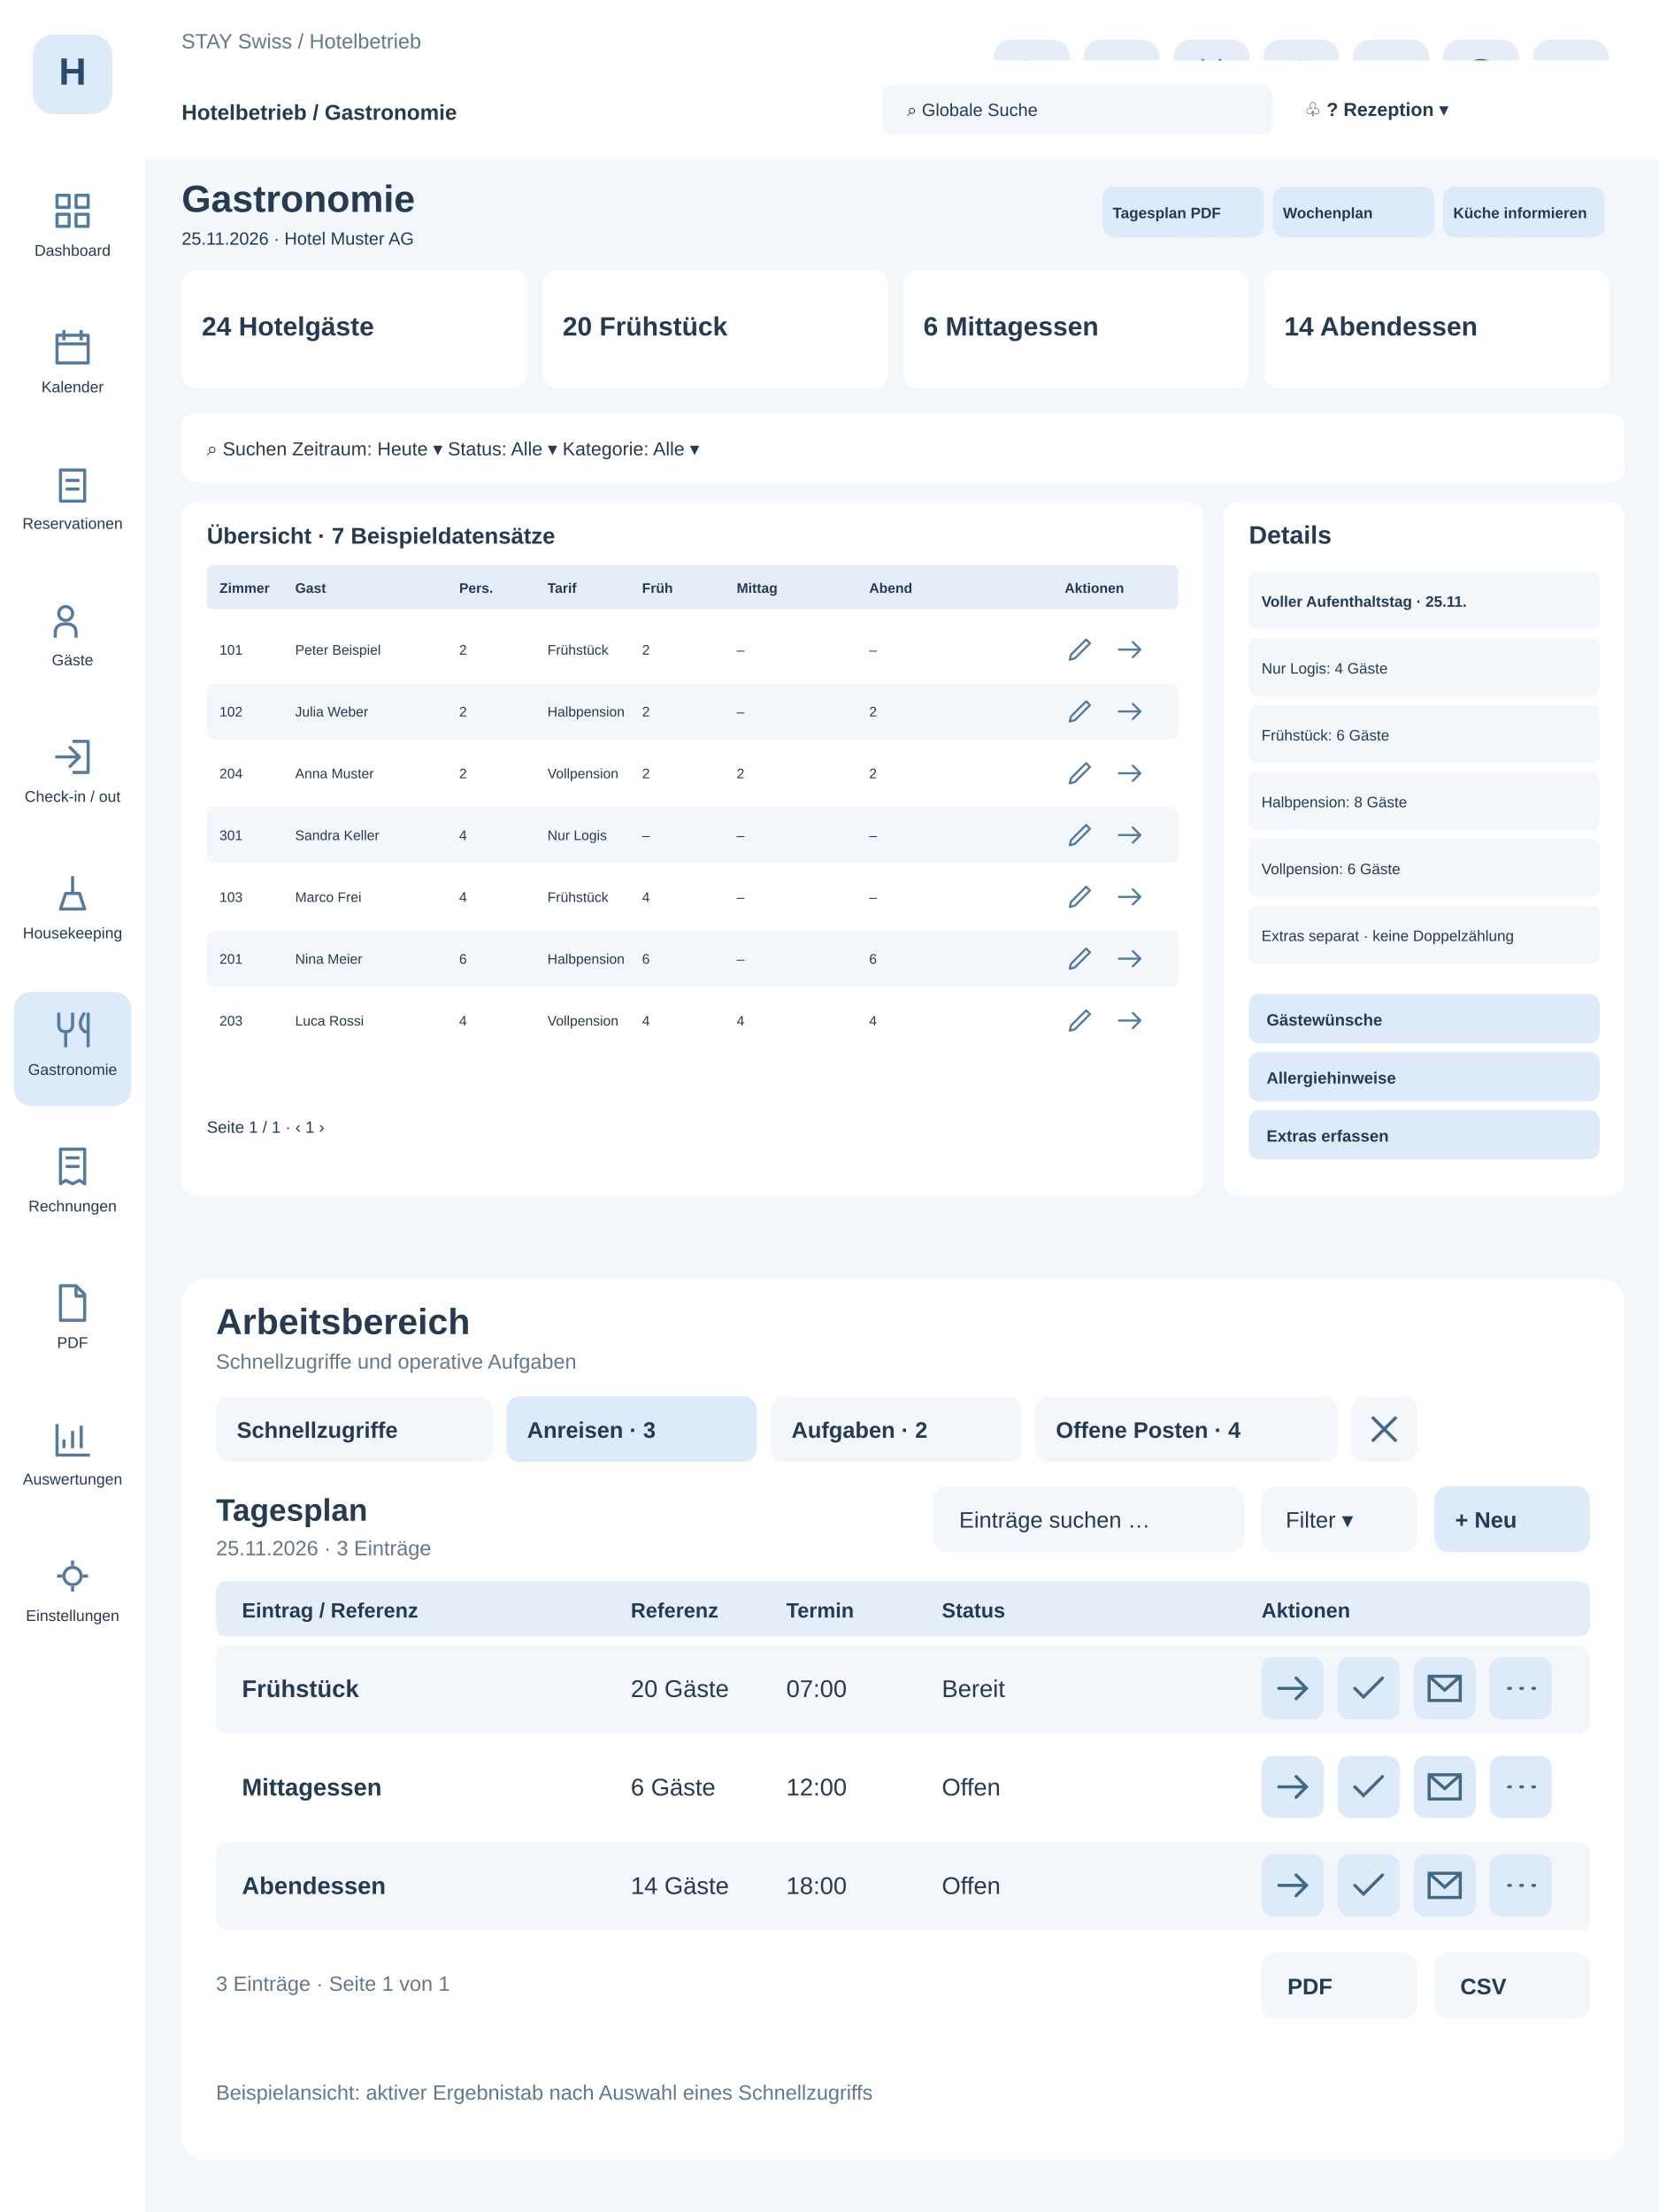
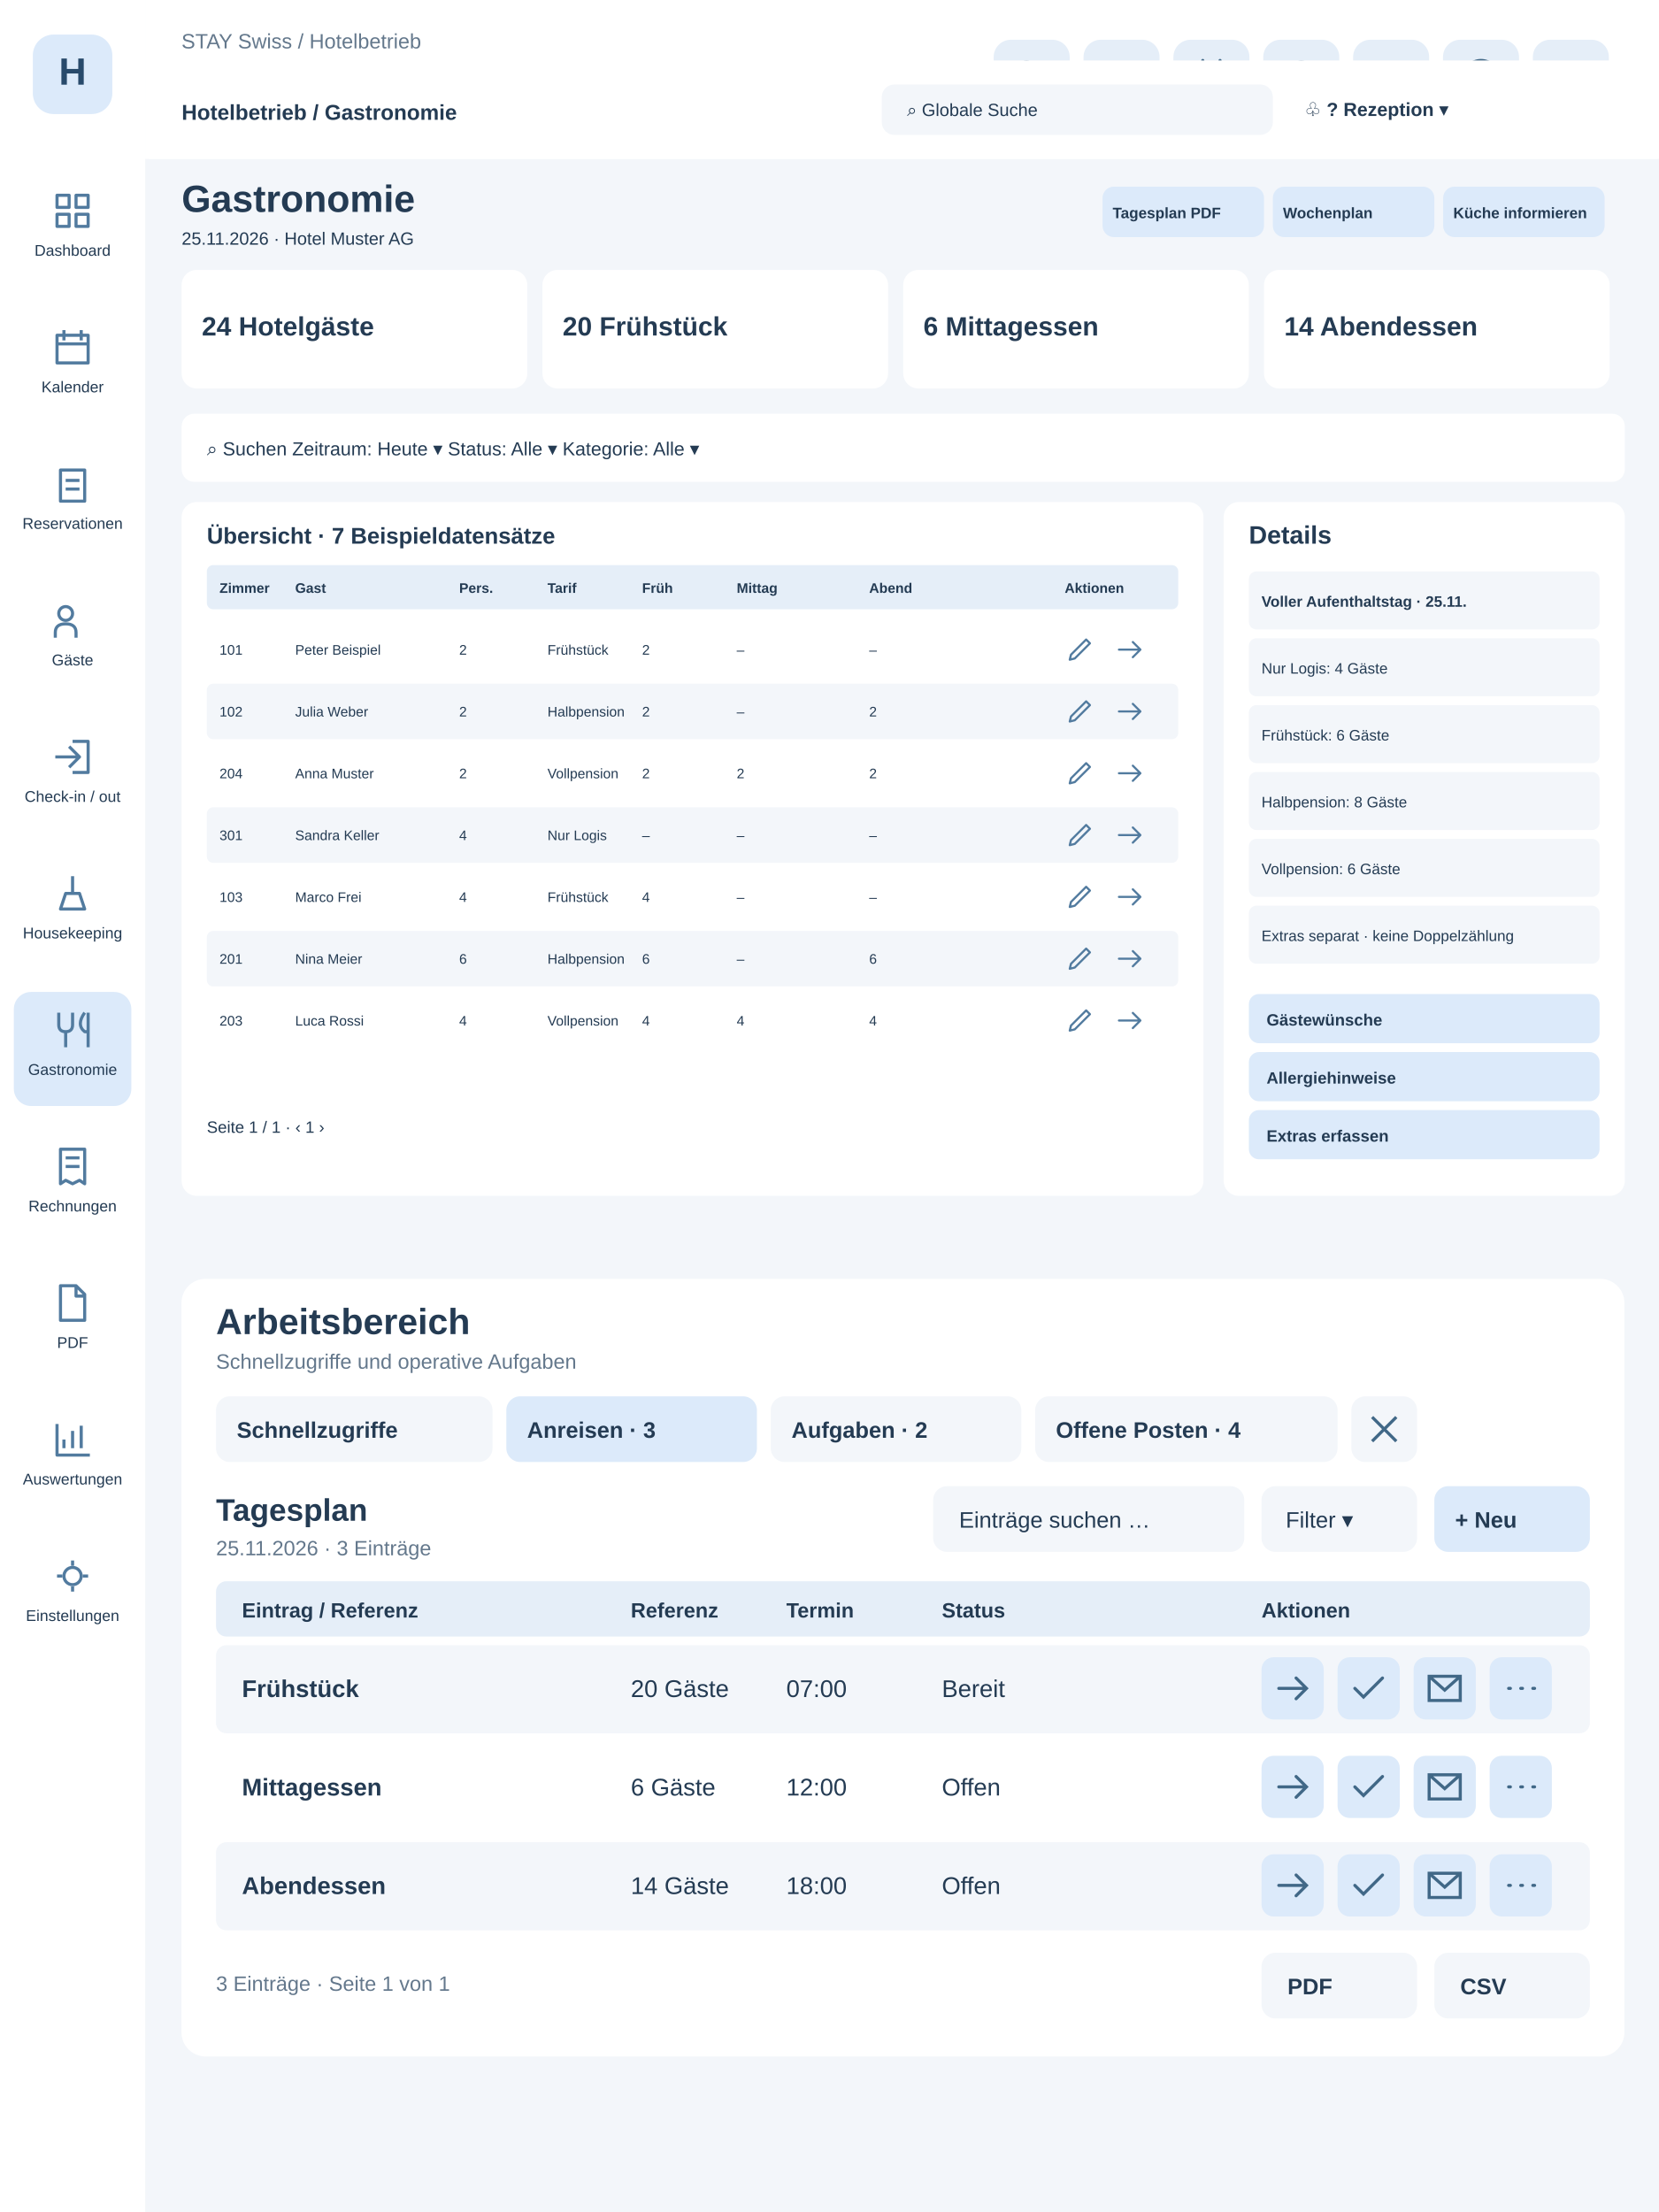
<svg xmlns="http://www.w3.org/2000/svg" width="960" height="1280" viewBox="0 0 960 1280">
  <style>.nav:hover rect,.quick:hover rect{fill:#c5dff4}</style>
  <rect width="960" height="1280" fill="#f3f6fa" />
  <rect width="84" height="1280" fill="#fff" />
  <rect x="19" y="20" width="46" height="46" rx="12" fill="#dceafa" />
  <text x="42" y="49" text-anchor="middle" font-family="Arial" font-weight="700" font-size="22" fill="#284a6b">H</text>
  <g class="nav" tabindex="0">
    <rect x="8" y="100" width="68" height="66" rx="10" fill="#fff" />
    <g transform="translate(30,110)" stroke="#527b9f" stroke-width="1.8" fill="none" stroke-linejoin="round">
      <path d="M3 3h7v7H3zM14 3h7v7h-7zM3 14h7v7H3zM14 14h7v7h-7z" />
    </g>
    <text x="42" y="148" text-anchor="middle" font-family="Arial" font-size="9" fill="#243b53">Dashboard</text>
  </g>
  <g class="nav" tabindex="0">
    <rect x="8" y="179" width="68" height="66" rx="10" fill="#fff" />
    <g transform="translate(30,189)" stroke="#527b9f" stroke-width="1.8" fill="none" stroke-linejoin="round">
      <path d="M3 5h18v16H3zM7 2v6M17 2v6M3 10h18" />
    </g>
    <text x="42" y="227" text-anchor="middle" font-family="Arial" font-size="9" fill="#243b53">Kalender</text>
  </g>
  <g class="nav" tabindex="0">
    <rect x="8" y="258" width="68" height="66" rx="10" fill="#fff" />
    <g transform="translate(30,268)" stroke="#527b9f" stroke-width="1.8" fill="none" stroke-linejoin="round">
      <path d="M5 4h14v18H5zM8 10h8M8 15h8" />
    </g>
    <text x="42" y="306" text-anchor="middle" font-family="Arial" font-size="9" fill="#243b53">Reservationen</text>
  </g>
  <g class="nav" tabindex="0">
    <rect x="8" y="337" width="68" height="66" rx="10" fill="#fff" />
    <g transform="translate(30,347)" stroke="#527b9f" stroke-width="1.8" fill="none" stroke-linejoin="round">
      <path d="M8 12a4 4 0 1 0 0-8a4 4 0 1 0 0 8M2 22v-3q0-5 6-5t6 5v3" />
    </g>
    <text x="42" y="385" text-anchor="middle" font-family="Arial" font-size="9" fill="#243b53">Gäste</text>
  </g>
  <g class="nav" tabindex="0">
    <rect x="8" y="416" width="68" height="66" rx="10" fill="#fff" />
    <g transform="translate(30,426)" stroke="#527b9f" stroke-width="1.8" fill="none" stroke-linejoin="round">
      <path d="M12 3h9v18h-9M2 12h14M10 6l6 6-6 6" />
    </g>
    <text x="42" y="464" text-anchor="middle" font-family="Arial" font-size="9" fill="#243b53">Check-in / out</text>
  </g>
  <g class="nav" tabindex="0">
    <rect x="8" y="495" width="68" height="66" rx="10" fill="#fff" />
    <g transform="translate(30,505)" stroke="#527b9f" stroke-width="1.8" fill="none" stroke-linejoin="round">
      <path d="M5 21h14l-3-9H8zM12 12V2" />
    </g>
    <text x="42" y="543" text-anchor="middle" font-family="Arial" font-size="9" fill="#243b53">Housekeeping</text>
  </g>
  <g class="nav" tabindex="0">
    <rect x="8" y="574" width="68" height="66" rx="10" fill="#dceafa" />
    <g transform="translate(30,584)" stroke="#527b9f" stroke-width="1.8" fill="none" stroke-linejoin="round">
      <path d="M4 2v7q0 4 4 4t4-4V2M8 13v9M19 2q-5 7 0 11h2M21 2v20" />
    </g>
    <text x="42" y="622" text-anchor="middle" font-family="Arial" font-size="9" fill="#243b53">Gastronomie</text>
  </g>
  <g class="nav" tabindex="0">
    <rect x="8" y="653" width="68" height="66" rx="10" fill="#fff" />
    <g transform="translate(30,663)" stroke="#527b9f" stroke-width="1.8" fill="none" stroke-linejoin="round">
      <path d="M5 2h14v20l-3-2-4 2-4-2-3 2zM8 7h8M8 12h8" />
    </g>
    <text x="42" y="701" text-anchor="middle" font-family="Arial" font-size="9" fill="#243b53">Rechnungen</text>
  </g>
  <g class="nav" tabindex="0">
    <rect x="8" y="732" width="68" height="66" rx="10" fill="#fff" />
    <g transform="translate(30,742)" stroke="#527b9f" stroke-width="1.8" fill="none" stroke-linejoin="round">
      <path d="M5 2h9l5 5v15H5zM14 2v6h5" />
    </g>
    <text x="42" y="780" text-anchor="middle" font-family="Arial" font-size="9" fill="#243b53">PDF</text>
  </g>
  <g class="nav" tabindex="0">
    <rect x="8" y="811" width="68" height="66" rx="10" fill="#fff" />
    <g transform="translate(30,821)" stroke="#527b9f" stroke-width="1.8" fill="none" stroke-linejoin="round">
      <path d="M3 3v18h19M7 17v-5M12 17V7M17 17V4" />
    </g>
    <text x="42" y="859" text-anchor="middle" font-family="Arial" font-size="9" fill="#243b53">Auswertungen</text>
  </g>
  <g class="nav" tabindex="0">
    <rect x="8" y="890" width="68" height="66" rx="10" fill="#fff" />
    <g transform="translate(30,900)" stroke="#527b9f" stroke-width="1.8" fill="none" stroke-linejoin="round">
      <path d="M12 3v3M12 18v3M3 12h3M18 12h3M12 7a5 5 0 1 0 0 10a5 5 0 1 0 0-10" />
    </g>
    <text x="42" y="938" text-anchor="middle" font-family="Arial" font-size="9" fill="#243b53">Einstellungen</text>
  </g>
  <rect x="84" width="876" height="92" fill="#fff" />
  <text x="105" y="28" font-family="Arial" font-size="12" fill="#64788c">STAY Swiss / Hotelbetrieb</text>
  <text x="105" y="58" font-family="Arial" font-size="23" font-weight="700" fill="#243b53">Gastronomie</text>
  <g class="quick" tabindex="0">
    <rect x="575" y="23" width="44" height="44" rx="10" fill="#e5eef8" />
    <g transform="translate(585,33)" stroke="#416887" stroke-width="1.8" fill="none" stroke-linecap="round" stroke-linejoin="round">
      <path d="M14 14l6 6M15 9a6 6 0 1 0-12 0a6 6 0 1 0 12 0" />
    </g>
  </g>
  <g class="quick" tabindex="0">
    <rect x="627" y="23" width="44" height="44" rx="10" fill="#e5eef8" />
    <g transform="translate(637,33)" stroke="#416887" stroke-width="1.8" fill="none" stroke-linecap="round" stroke-linejoin="round">
      <path d="M12 5v14M5 12h14" />
    </g>
  </g>
  <g class="quick" tabindex="0">
    <rect x="679" y="23" width="44" height="44" rx="10" fill="#e5eef8" />
    <g transform="translate(689,33)" stroke="#416887" stroke-width="1.8" fill="none" stroke-linecap="round" stroke-linejoin="round">
      <path d="M3 5h18v16H3zM7 2v6M17 2v6M3 10h18" />
    </g>
  </g>
  <g class="quick" tabindex="0">
    <rect x="731" y="23" width="44" height="44" rx="10" fill="#e5eef8" />
    <g transform="translate(741,33)" stroke="#416887" stroke-width="1.8" fill="none" stroke-linecap="round" stroke-linejoin="round">
      <path d="M12 3a7 7 0 0 0-7 7v5l-2 3h18l-2-3v-5a7 7 0 0 0-7-7M9 21h6" />
    </g>
  </g>
  <g class="quick" tabindex="0">
    <rect x="783" y="23" width="44" height="44" rx="10" fill="#e5eef8" />
    <g transform="translate(793,33)" stroke="#416887" stroke-width="1.8" fill="none" stroke-linecap="round" stroke-linejoin="round">
      <path d="M4 4h16v16H4zM8 4v6h8V4" />
    </g>
  </g>
  <g class="quick" tabindex="0">
    <rect x="835" y="23" width="44" height="44" rx="10" fill="#e5eef8" />
    <g transform="translate(845,33)" stroke="#416887" stroke-width="1.8" fill="none" stroke-linecap="round" stroke-linejoin="round">
      <path d="M12 2a10 10 0 1 0 0 20a10 10 0 1 0 0-20M9 8q3-4 6 0q1 3-3 5v2M12 18h.1" />
    </g>
  </g>
  <g class="quick" tabindex="0">
    <rect x="887" y="23" width="44" height="44" rx="10" fill="#e5eef8" />
    <g transform="translate(897,33)" stroke="#416887" stroke-width="1.8" fill="none" stroke-linecap="round" stroke-linejoin="round">
      <path d="M8 12a4 4 0 1 0 0-8a4 4 0 1 0 0 8M2 22v-3q0-5 6-5t6 5v3" />
    </g>
  </g>
  <g transform="translate(-92,35) scale(.73)">
    <rect x="244" y="0" width="1196" height="78" fill="#fff" rx="0" />
    <text x="270" y="47" font-family="Arial,sans-serif" font-size="17" font-weight="700" fill="#243b53">Hotelbetrieb / Gastronomie</text>
    <rect x="825" y="19" width="310" height="40" fill="#f3f6fa" rx="10" />
    <text x="845" y="44" font-family="Arial,sans-serif" font-size="14" font-weight="400" fill="#243b53">⌕  Globale Suche</text>
    <text x="1160" y="44" font-family="Arial,sans-serif" font-size="15" font-weight="700" fill="#243b53">♧     ?     Rezeption ▾</text>
    <text x="270" y="120" font-family="Arial,sans-serif" font-size="30" font-weight="700" fill="#243b53">Gastronomie</text>
    <text x="270" y="146" font-family="Arial,sans-serif" font-size="14" font-weight="400" fill="#243b53">25.11.2026 · Hotel Muster AG</text>
    <rect x="1000" y="100" width="128" height="40" fill="#dceafa" rx="9" />
    <text x="1008" y="125" font-family="Arial,sans-serif" font-size="12" font-weight="700" fill="#243b53">Tagesplan PDF</text>
    <rect x="1135" y="100" width="128" height="40" fill="#dceafa" rx="9" />
    <text x="1143" y="125" font-family="Arial,sans-serif" font-size="12" font-weight="700" fill="#243b53">Wochenplan</text>
    <rect x="1270" y="100" width="128" height="40" fill="#dceafa" rx="9" />
    <text x="1278" y="125" font-family="Arial,sans-serif" font-size="12" font-weight="700" fill="#243b53">Küche informieren</text>
    <rect x="270" y="166" width="274" height="94" fill="#fff" rx="12" />
    <text x="286" y="218" font-family="Arial,sans-serif" font-size="21" font-weight="700" fill="#243b53">24 Hotelgäste</text>
    <rect x="556" y="166" width="274" height="94" fill="#fff" rx="12" />
    <text x="572" y="218" font-family="Arial,sans-serif" font-size="21" font-weight="700" fill="#243b53">20 Frühstück</text>
    <rect x="842" y="166" width="274" height="94" fill="#fff" rx="12" />
    <text x="858" y="218" font-family="Arial,sans-serif" font-size="21" font-weight="700" fill="#243b53">6 Mittagessen</text>
    <rect x="1128" y="166" width="274" height="94" fill="#fff" rx="12" />
    <text x="1144" y="218" font-family="Arial,sans-serif" font-size="21" font-weight="700" fill="#243b53">14 Abendessen</text>
    <rect x="270" y="280" width="1144" height="54" fill="#fff" rx="10" />
    <text x="290" y="313" font-family="Arial,sans-serif" font-size="15" font-weight="400" fill="#243b53">⌕  Suchen                 Zeitraum: Heute ▾                 Status: Alle ▾                 Kategorie: Alle ▾</text>
    <rect x="270" y="350" width="810" height="550" fill="#fff" rx="12" />
    <rect x="1096" y="350" width="318" height="550" fill="#fff" rx="12" />
    <text x="290" y="383" font-family="Arial,sans-serif" font-size="18" font-weight="700" fill="#243b53">Übersicht · 7 Beispieldatensätze</text>
    <rect x="290" y="400" width="770" height="35" fill="#e5eef8" rx="5" />
    <text x="300" y="422" font-family="Arial,sans-serif" font-size="11" font-weight="700" fill="#243b53">Zimmer</text>
    <text x="360" y="422" font-family="Arial,sans-serif" font-size="11" font-weight="700" fill="#243b53">Gast</text>
    <text x="490" y="422" font-family="Arial,sans-serif" font-size="11" font-weight="700" fill="#243b53">Pers.</text>
    <text x="560" y="422" font-family="Arial,sans-serif" font-size="11" font-weight="700" fill="#243b53">Tarif</text>
    <text x="635" y="422" font-family="Arial,sans-serif" font-size="11" font-weight="700" fill="#243b53">Früh</text>
    <text x="710" y="422" font-family="Arial,sans-serif" font-size="11" font-weight="700" fill="#243b53">Mittag</text>
    <text x="815" y="422" font-family="Arial,sans-serif" font-size="11" font-weight="700" fill="#243b53">Abend</text>
    <text x="970" y="422" font-family="Arial,sans-serif" font-size="11" font-weight="700" fill="#243b53">Aktionen</text>
    <rect x="290" y="445" width="770" height="44" fill="#fff" rx="5" />
    <text x="300" y="471" font-family="Arial,sans-serif" font-size="11" font-weight="400" fill="#243b53">101</text>
    <text x="360" y="471" font-family="Arial,sans-serif" font-size="11" font-weight="400" fill="#243b53">Peter Beispiel</text>
    <text x="490" y="471" font-family="Arial,sans-serif" font-size="11" font-weight="400" fill="#243b53">2</text>
    <text x="560" y="471" font-family="Arial,sans-serif" font-size="11" font-weight="400" fill="#243b53">Frühstück</text>
    <text x="635" y="471" font-family="Arial,sans-serif" font-size="11" font-weight="400" fill="#243b53">2</text>
    <text x="710" y="471" font-family="Arial,sans-serif" font-size="11" font-weight="400" fill="#243b53">–</text>
    <text x="815" y="471" font-family="Arial,sans-serif" font-size="11" font-weight="400" fill="#243b53">–</text>
    <g transform="translate(970,455)" fill="none" stroke="#527b9f" stroke-width="1.7" stroke-linejoin="round" stroke-linecap="round">
      <path d="M4 20l4-1 12-12-3-3L5 16z" />
    </g>
    <g transform="translate(1010,455)" fill="none" stroke="#527b9f" stroke-width="1.7" stroke-linejoin="round" stroke-linecap="round">
      <path d="M3 12h17M14 6l6 6-6 6" />
    </g>
    <rect x="290" y="494" width="770" height="44" fill="#f3f6fa" rx="5" />
    <text x="300" y="520" font-family="Arial,sans-serif" font-size="11" font-weight="400" fill="#243b53">102</text>
    <text x="360" y="520" font-family="Arial,sans-serif" font-size="11" font-weight="400" fill="#243b53">Julia Weber</text>
    <text x="490" y="520" font-family="Arial,sans-serif" font-size="11" font-weight="400" fill="#243b53">2</text>
    <text x="560" y="520" font-family="Arial,sans-serif" font-size="11" font-weight="400" fill="#243b53">Halbpension</text>
    <text x="635" y="520" font-family="Arial,sans-serif" font-size="11" font-weight="400" fill="#243b53">2</text>
    <text x="710" y="520" font-family="Arial,sans-serif" font-size="11" font-weight="400" fill="#243b53">–</text>
    <text x="815" y="520" font-family="Arial,sans-serif" font-size="11" font-weight="400" fill="#243b53">2</text>
    <g transform="translate(970,504)" fill="none" stroke="#527b9f" stroke-width="1.7" stroke-linejoin="round" stroke-linecap="round">
      <path d="M4 20l4-1 12-12-3-3L5 16z" />
    </g>
    <g transform="translate(1010,504)" fill="none" stroke="#527b9f" stroke-width="1.7" stroke-linejoin="round" stroke-linecap="round">
      <path d="M3 12h17M14 6l6 6-6 6" />
    </g>
    <rect x="290" y="543" width="770" height="44" fill="#fff" rx="5" />
    <text x="300" y="569" font-family="Arial,sans-serif" font-size="11" font-weight="400" fill="#243b53">204</text>
    <text x="360" y="569" font-family="Arial,sans-serif" font-size="11" font-weight="400" fill="#243b53">Anna Muster</text>
    <text x="490" y="569" font-family="Arial,sans-serif" font-size="11" font-weight="400" fill="#243b53">2</text>
    <text x="560" y="569" font-family="Arial,sans-serif" font-size="11" font-weight="400" fill="#243b53">Vollpension</text>
    <text x="635" y="569" font-family="Arial,sans-serif" font-size="11" font-weight="400" fill="#243b53">2</text>
    <text x="710" y="569" font-family="Arial,sans-serif" font-size="11" font-weight="400" fill="#243b53">2</text>
    <text x="815" y="569" font-family="Arial,sans-serif" font-size="11" font-weight="400" fill="#243b53">2</text>
    <g transform="translate(970,553)" fill="none" stroke="#527b9f" stroke-width="1.7" stroke-linejoin="round" stroke-linecap="round">
      <path d="M4 20l4-1 12-12-3-3L5 16z" />
    </g>
    <g transform="translate(1010,553)" fill="none" stroke="#527b9f" stroke-width="1.7" stroke-linejoin="round" stroke-linecap="round">
      <path d="M3 12h17M14 6l6 6-6 6" />
    </g>
    <rect x="290" y="592" width="770" height="44" fill="#f3f6fa" rx="5" />
    <text x="300" y="618" font-family="Arial,sans-serif" font-size="11" font-weight="400" fill="#243b53">301</text>
    <text x="360" y="618" font-family="Arial,sans-serif" font-size="11" font-weight="400" fill="#243b53">Sandra Keller</text>
    <text x="490" y="618" font-family="Arial,sans-serif" font-size="11" font-weight="400" fill="#243b53">4</text>
    <text x="560" y="618" font-family="Arial,sans-serif" font-size="11" font-weight="400" fill="#243b53">Nur Logis</text>
    <text x="635" y="618" font-family="Arial,sans-serif" font-size="11" font-weight="400" fill="#243b53">–</text>
    <text x="710" y="618" font-family="Arial,sans-serif" font-size="11" font-weight="400" fill="#243b53">–</text>
    <text x="815" y="618" font-family="Arial,sans-serif" font-size="11" font-weight="400" fill="#243b53">–</text>
    <g transform="translate(970,602)" fill="none" stroke="#527b9f" stroke-width="1.7" stroke-linejoin="round" stroke-linecap="round">
      <path d="M4 20l4-1 12-12-3-3L5 16z" />
    </g>
    <g transform="translate(1010,602)" fill="none" stroke="#527b9f" stroke-width="1.7" stroke-linejoin="round" stroke-linecap="round">
      <path d="M3 12h17M14 6l6 6-6 6" />
    </g>
    <rect x="290" y="641" width="770" height="44" fill="#fff" rx="5" />
    <text x="300" y="667" font-family="Arial,sans-serif" font-size="11" font-weight="400" fill="#243b53">103</text>
    <text x="360" y="667" font-family="Arial,sans-serif" font-size="11" font-weight="400" fill="#243b53">Marco Frei</text>
    <text x="490" y="667" font-family="Arial,sans-serif" font-size="11" font-weight="400" fill="#243b53">4</text>
    <text x="560" y="667" font-family="Arial,sans-serif" font-size="11" font-weight="400" fill="#243b53">Frühstück</text>
    <text x="635" y="667" font-family="Arial,sans-serif" font-size="11" font-weight="400" fill="#243b53">4</text>
    <text x="710" y="667" font-family="Arial,sans-serif" font-size="11" font-weight="400" fill="#243b53">–</text>
    <text x="815" y="667" font-family="Arial,sans-serif" font-size="11" font-weight="400" fill="#243b53">–</text>
    <g transform="translate(970,651)" fill="none" stroke="#527b9f" stroke-width="1.7" stroke-linejoin="round" stroke-linecap="round">
      <path d="M4 20l4-1 12-12-3-3L5 16z" />
    </g>
    <g transform="translate(1010,651)" fill="none" stroke="#527b9f" stroke-width="1.7" stroke-linejoin="round" stroke-linecap="round">
      <path d="M3 12h17M14 6l6 6-6 6" />
    </g>
    <rect x="290" y="690" width="770" height="44" fill="#f3f6fa" rx="5" />
    <text x="300" y="716" font-family="Arial,sans-serif" font-size="11" font-weight="400" fill="#243b53">201</text>
    <text x="360" y="716" font-family="Arial,sans-serif" font-size="11" font-weight="400" fill="#243b53">Nina Meier</text>
    <text x="490" y="716" font-family="Arial,sans-serif" font-size="11" font-weight="400" fill="#243b53">6</text>
    <text x="560" y="716" font-family="Arial,sans-serif" font-size="11" font-weight="400" fill="#243b53">Halbpension</text>
    <text x="635" y="716" font-family="Arial,sans-serif" font-size="11" font-weight="400" fill="#243b53">6</text>
    <text x="710" y="716" font-family="Arial,sans-serif" font-size="11" font-weight="400" fill="#243b53">–</text>
    <text x="815" y="716" font-family="Arial,sans-serif" font-size="11" font-weight="400" fill="#243b53">6</text>
    <g transform="translate(970,700)" fill="none" stroke="#527b9f" stroke-width="1.7" stroke-linejoin="round" stroke-linecap="round">
      <path d="M4 20l4-1 12-12-3-3L5 16z" />
    </g>
    <g transform="translate(1010,700)" fill="none" stroke="#527b9f" stroke-width="1.7" stroke-linejoin="round" stroke-linecap="round">
      <path d="M3 12h17M14 6l6 6-6 6" />
    </g>
    <rect x="290" y="739" width="770" height="44" fill="#fff" rx="5" />
    <text x="300" y="765" font-family="Arial,sans-serif" font-size="11" font-weight="400" fill="#243b53">203</text>
    <text x="360" y="765" font-family="Arial,sans-serif" font-size="11" font-weight="400" fill="#243b53">Luca Rossi</text>
    <text x="490" y="765" font-family="Arial,sans-serif" font-size="11" font-weight="400" fill="#243b53">4</text>
    <text x="560" y="765" font-family="Arial,sans-serif" font-size="11" font-weight="400" fill="#243b53">Vollpension</text>
    <text x="635" y="765" font-family="Arial,sans-serif" font-size="11" font-weight="400" fill="#243b53">4</text>
    <text x="710" y="765" font-family="Arial,sans-serif" font-size="11" font-weight="400" fill="#243b53">4</text>
    <text x="815" y="765" font-family="Arial,sans-serif" font-size="11" font-weight="400" fill="#243b53">4</text>
    <g transform="translate(970,749)" fill="none" stroke="#527b9f" stroke-width="1.7" stroke-linejoin="round" stroke-linecap="round">
      <path d="M4 20l4-1 12-12-3-3L5 16z" />
    </g>
    <g transform="translate(1010,749)" fill="none" stroke="#527b9f" stroke-width="1.7" stroke-linejoin="round" stroke-linecap="round">
      <path d="M3 12h17M14 6l6 6-6 6" />
    </g>
    <text x="290" y="850" font-family="Arial,sans-serif" font-size="13" font-weight="400" fill="#243b53">Seite 1 / 1 · ‹  1  ›</text>
    <text x="1116" y="383" font-family="Arial,sans-serif" font-size="20" font-weight="700" fill="#243b53">Details</text>
    <rect x="1116" y="405" width="278" height="46" fill="#f3f6fa" rx="6" />
    <text x="1126" y="433" font-family="Arial,sans-serif" font-size="12" font-weight="700" fill="#243b53">Voller Aufenthaltstag · 25.11.</text>
    <rect x="1116" y="458" width="278" height="46" fill="#f3f6fa" rx="6" />
    <text x="1126" y="486" font-family="Arial,sans-serif" font-size="12" font-weight="400" fill="#243b53">Nur Logis: 4 Gäste</text>
    <rect x="1116" y="511" width="278" height="46" fill="#f3f6fa" rx="6" />
    <text x="1126" y="539" font-family="Arial,sans-serif" font-size="12" font-weight="400" fill="#243b53">Frühstück: 6 Gäste</text>
    <rect x="1116" y="564" width="278" height="46" fill="#f3f6fa" rx="6" />
    <text x="1126" y="592" font-family="Arial,sans-serif" font-size="12" font-weight="400" fill="#243b53">Halbpension: 8 Gäste</text>
    <rect x="1116" y="617" width="278" height="46" fill="#f3f6fa" rx="6" />
    <text x="1126" y="645" font-family="Arial,sans-serif" font-size="12" font-weight="400" fill="#243b53">Vollpension: 6 Gäste</text>
    <rect x="1116" y="670" width="278" height="46" fill="#f3f6fa" rx="6" />
    <text x="1126" y="698" font-family="Arial,sans-serif" font-size="12" font-weight="400" fill="#243b53">Extras separat · keine Doppelzählung</text>
    <rect x="1116" y="740" width="278" height="39" fill="#dceafa" rx="8" />
    <text x="1130" y="765" font-family="Arial,sans-serif" font-size="13" font-weight="700" fill="#243b53">Gästewünsche</text>
    <rect x="1116" y="786" width="278" height="39" fill="#dceafa" rx="8" />
    <text x="1130" y="811" font-family="Arial,sans-serif" font-size="13" font-weight="700" fill="#243b53">Allergiehinweise</text>
    <rect x="1116" y="832" width="278" height="39" fill="#dceafa" rx="8" />
    <text x="1130" y="857" font-family="Arial,sans-serif" font-size="13" font-weight="700" fill="#243b53">Extras erfassen</text>
  </g>
-   <rect x="105" y="740" width="835" height="510" rx="14" fill="#fff" />
+   <rect x="105" y="740" width="835" height="450" rx="14" fill="#fff" />
  <text x="125" y="772" font-family="Arial" font-size="21" font-weight="700" fill="#243b53">Arbeitsbereich</text>
  <text x="125" y="792" font-family="Arial" font-size="12" font-weight="400" fill="#64788c">Schnellzugriffe und operative Aufgaben</text>
  <g tabindex="0">
    <rect x="125" y="808" width="160" height="38" rx="8" fill="#f3f6fa" />
    <text x="137" y="832" font-family="Arial" font-size="13" font-weight="700" fill="#243b53">Schnellzugriffe</text>
  </g>
  <g tabindex="0">
    <rect x="293" y="808" width="145" height="38" rx="8" fill="#dceafa" />
    <text x="305" y="832" font-family="Arial" font-size="13" font-weight="700" fill="#243b53">Anreisen · 3</text>
  </g>
  <g tabindex="0">
    <rect x="446" y="808" width="145" height="38" rx="8" fill="#f3f6fa" />
    <text x="458" y="832" font-family="Arial" font-size="13" font-weight="700" fill="#243b53">Aufgaben · 2</text>
  </g>
  <g tabindex="0">
    <rect x="599" y="808" width="175" height="38" rx="8" fill="#f3f6fa" />
    <text x="611" y="832" font-family="Arial" font-size="13" font-weight="700" fill="#243b53">Offene Posten · 4</text>
  </g>
  <g>
    <rect x="782" y="808" width="38" height="38" rx="8" fill="#f3f6fa" />
    <path d="M794 820l14 14m0-14l-14 14" stroke="#416887" stroke-width="1.8" />
  </g>
  <text x="125" y="880" font-family="Arial" font-size="18" font-weight="700" fill="#243b53">Tagesplan</text>
  <text x="125" y="900" font-family="Arial" font-size="12" font-weight="400" fill="#64788c">25.11.2026 · 3 Einträge</text>
  <rect x="540" y="860" width="180" height="38" rx="8" fill="#f3f6fa" />
  <text x="555" y="884" font-family="Arial" font-size="13" font-weight="400" fill="#243b53">Einträge suchen …</text>
  <rect x="730" y="860" width="90" height="38" rx="8" fill="#f3f6fa" />
  <text x="744" y="884" font-family="Arial" font-size="13" font-weight="400" fill="#243b53">Filter ▾</text>
  <rect x="830" y="860" width="90" height="38" rx="8" fill="#dceafa" />
  <text x="842" y="884" font-family="Arial" font-size="13" font-weight="700" fill="#243b53">+ Neu</text>
  <rect x="125" y="915" width="795" height="32" rx="6" fill="#e5eef8" />
  <text x="140" y="936" font-family="Arial" font-size="12" font-weight="700" fill="#243b53">Eintrag / Referenz</text>
  <text x="365" y="936" font-family="Arial" font-size="12" font-weight="700" fill="#243b53">Referenz</text>
  <text x="455" y="936" font-family="Arial" font-size="12" font-weight="700" fill="#243b53">Termin</text>
  <text x="545" y="936" font-family="Arial" font-size="12" font-weight="700" fill="#243b53">Status</text>
  <text x="730" y="936" font-family="Arial" font-size="12" font-weight="700" fill="#243b53">Aktionen</text>
  <rect x="125" y="952" width="795" height="51" rx="6" fill="#f3f6fa" />
  <text x="140" y="982" font-family="Arial" font-size="14" font-weight="700" fill="#243b53">Frühstück</text>
  <text x="365" y="982" font-family="Arial" font-size="14" font-weight="400" fill="#243b53">20 Gäste</text>
  <text x="455" y="982" font-family="Arial" font-size="14" font-weight="400" fill="#243b53">07:00</text>
  <text x="545" y="982" font-family="Arial" font-size="14" font-weight="400" fill="#243b53">Bereit</text>
  <g tabindex="0">
    <rect x="730" y="959" width="36" height="36" rx="7" fill="#dceafa" />
    <g transform="translate(736,965)" stroke="#416887" stroke-width="1.8" stroke-linecap="round" fill="none">
      <path d="M4 12h16M14 6l6 6-6 6" />
    </g>
  </g>
  <g tabindex="0">
    <rect x="774" y="959" width="36" height="36" rx="7" fill="#dceafa" />
    <g transform="translate(780,965)" stroke="#416887" stroke-width="1.8" stroke-linecap="round" fill="none">
      <path d="M4 12l5 5L20 6" />
    </g>
  </g>
  <g tabindex="0">
    <rect x="818" y="959" width="36" height="36" rx="7" fill="#dceafa" />
    <g transform="translate(824,965)" stroke="#416887" stroke-width="1.8" stroke-linecap="round" fill="none">
      <path d="M3 5h18v14H3zM3 5l9 8 9-8" />
    </g>
  </g>
  <g tabindex="0">
    <rect x="862" y="959" width="36" height="36" rx="7" fill="#dceafa" />
    <g transform="translate(868,965)" stroke="#416887" stroke-width="1.8" stroke-linecap="round" fill="none">
      <path d="M5 12h1M12 12h1M19 12h1" />
    </g>
  </g>
  <rect x="125" y="1009" width="795" height="51" rx="6" fill="#fff" />
  <text x="140" y="1039" font-family="Arial" font-size="14" font-weight="700" fill="#243b53">Mittagessen</text>
  <text x="365" y="1039" font-family="Arial" font-size="14" font-weight="400" fill="#243b53">6 Gäste</text>
  <text x="455" y="1039" font-family="Arial" font-size="14" font-weight="400" fill="#243b53">12:00</text>
  <text x="545" y="1039" font-family="Arial" font-size="14" font-weight="400" fill="#243b53">Offen</text>
  <g tabindex="0">
    <rect x="730" y="1016" width="36" height="36" rx="7" fill="#dceafa" />
    <g transform="translate(736,1022)" stroke="#416887" stroke-width="1.8" stroke-linecap="round" fill="none">
      <path d="M4 12h16M14 6l6 6-6 6" />
    </g>
  </g>
  <g tabindex="0">
    <rect x="774" y="1016" width="36" height="36" rx="7" fill="#dceafa" />
    <g transform="translate(780,1022)" stroke="#416887" stroke-width="1.8" stroke-linecap="round" fill="none">
      <path d="M4 12l5 5L20 6" />
    </g>
  </g>
  <g tabindex="0">
    <rect x="818" y="1016" width="36" height="36" rx="7" fill="#dceafa" />
    <g transform="translate(824,1022)" stroke="#416887" stroke-width="1.8" stroke-linecap="round" fill="none">
      <path d="M3 5h18v14H3zM3 5l9 8 9-8" />
    </g>
  </g>
  <g tabindex="0">
    <rect x="862" y="1016" width="36" height="36" rx="7" fill="#dceafa" />
    <g transform="translate(868,1022)" stroke="#416887" stroke-width="1.8" stroke-linecap="round" fill="none">
      <path d="M5 12h1M12 12h1M19 12h1" />
    </g>
  </g>
  <rect x="125" y="1066" width="795" height="51" rx="6" fill="#f3f6fa" />
  <text x="140" y="1096" font-family="Arial" font-size="14" font-weight="700" fill="#243b53">Abendessen</text>
  <text x="365" y="1096" font-family="Arial" font-size="14" font-weight="400" fill="#243b53">14 Gäste</text>
  <text x="455" y="1096" font-family="Arial" font-size="14" font-weight="400" fill="#243b53">18:00</text>
  <text x="545" y="1096" font-family="Arial" font-size="14" font-weight="400" fill="#243b53">Offen</text>
  <g tabindex="0">
    <rect x="730" y="1073" width="36" height="36" rx="7" fill="#dceafa" />
    <g transform="translate(736,1079)" stroke="#416887" stroke-width="1.8" stroke-linecap="round" fill="none">
      <path d="M4 12h16M14 6l6 6-6 6" />
    </g>
  </g>
  <g tabindex="0">
    <rect x="774" y="1073" width="36" height="36" rx="7" fill="#dceafa" />
    <g transform="translate(780,1079)" stroke="#416887" stroke-width="1.8" stroke-linecap="round" fill="none">
      <path d="M4 12l5 5L20 6" />
    </g>
  </g>
  <g tabindex="0">
    <rect x="818" y="1073" width="36" height="36" rx="7" fill="#dceafa" />
    <g transform="translate(824,1079)" stroke="#416887" stroke-width="1.8" stroke-linecap="round" fill="none">
      <path d="M3 5h18v14H3zM3 5l9 8 9-8" />
    </g>
  </g>
  <g tabindex="0">
    <rect x="862" y="1073" width="36" height="36" rx="7" fill="#dceafa" />
    <g transform="translate(868,1079)" stroke="#416887" stroke-width="1.8" stroke-linecap="round" fill="none">
      <path d="M5 12h1M12 12h1M19 12h1" />
    </g>
  </g>
  <text x="125" y="1152" font-family="Arial" font-size="12" font-weight="400" fill="#64788c">3 Einträge · Seite 1 von 1</text>
  <rect x="730" y="1130" width="90" height="38" rx="8" fill="#f3f6fa" />
  <text x="745" y="1154" font-family="Arial" font-size="13" font-weight="700" fill="#243b53">PDF</text>
  <rect x="830" y="1130" width="90" height="38" rx="8" fill="#f3f6fa" />
  <text x="845" y="1154" font-family="Arial" font-size="13" font-weight="700" fill="#243b53">CSV</text>
-   <text x="125" y="1215" font-family="Arial" font-size="12" font-weight="400" fill="#64788c">Beispielansicht: aktiver Ergebnistab nach Auswahl eines Schnellzugriffs</text>
</svg>
